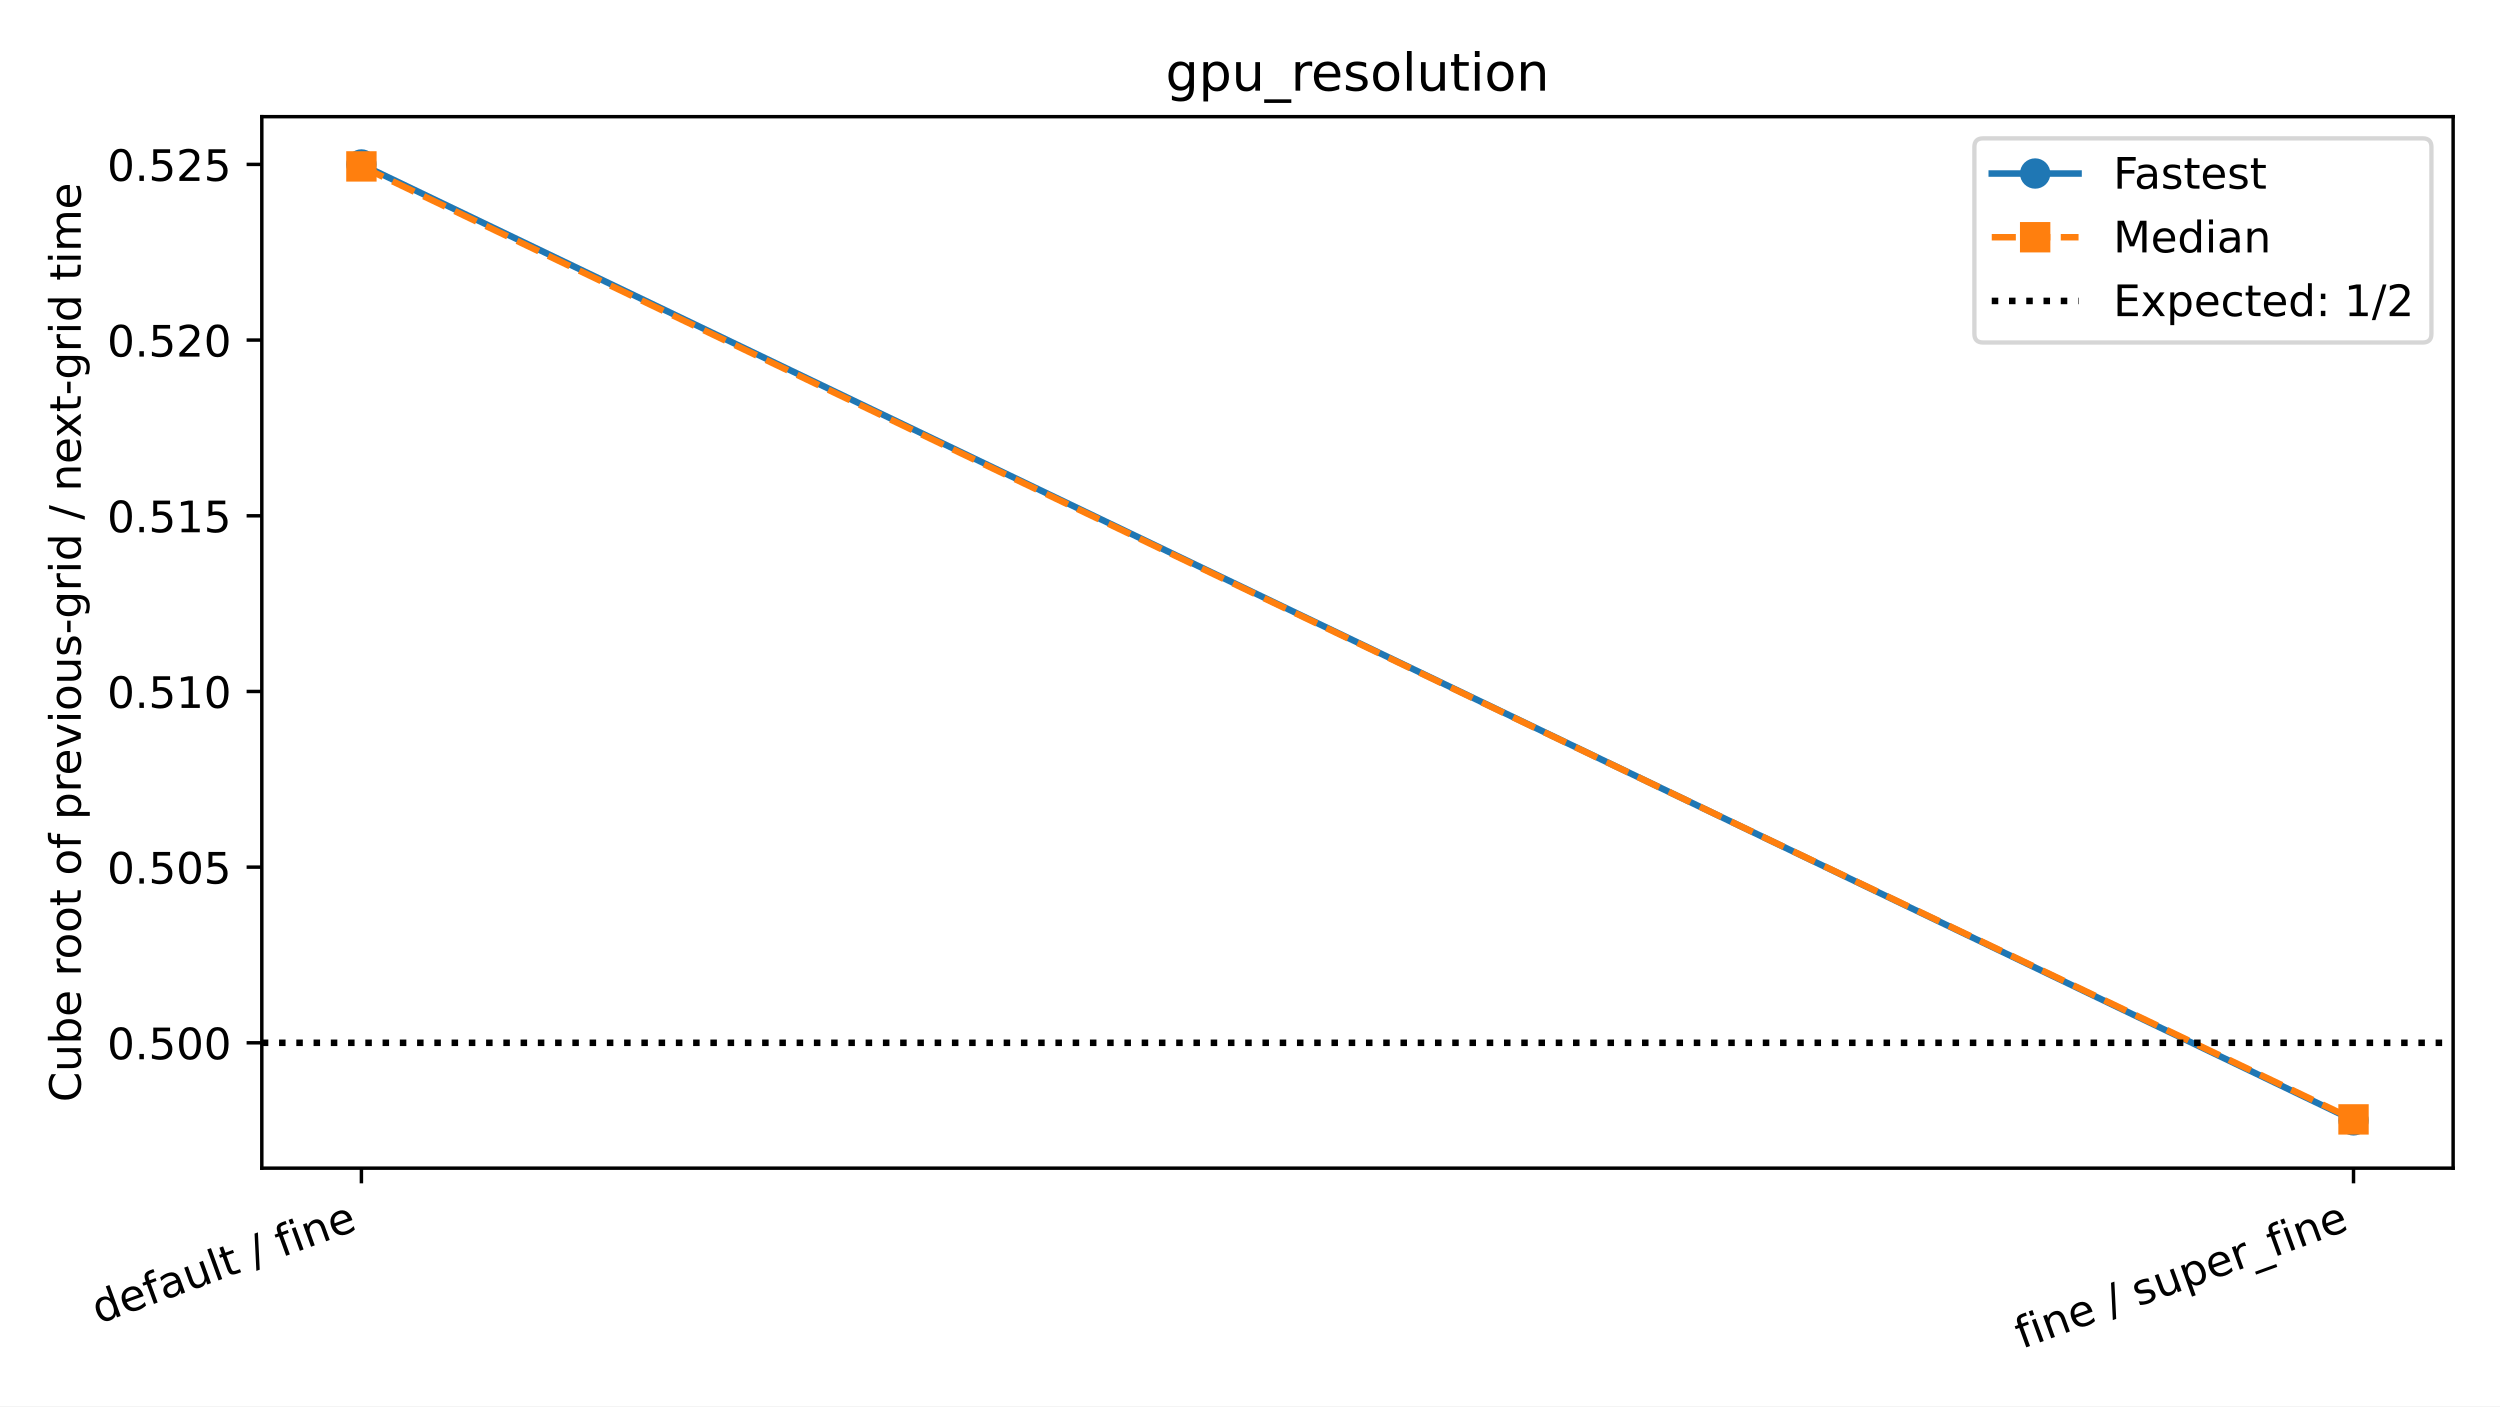
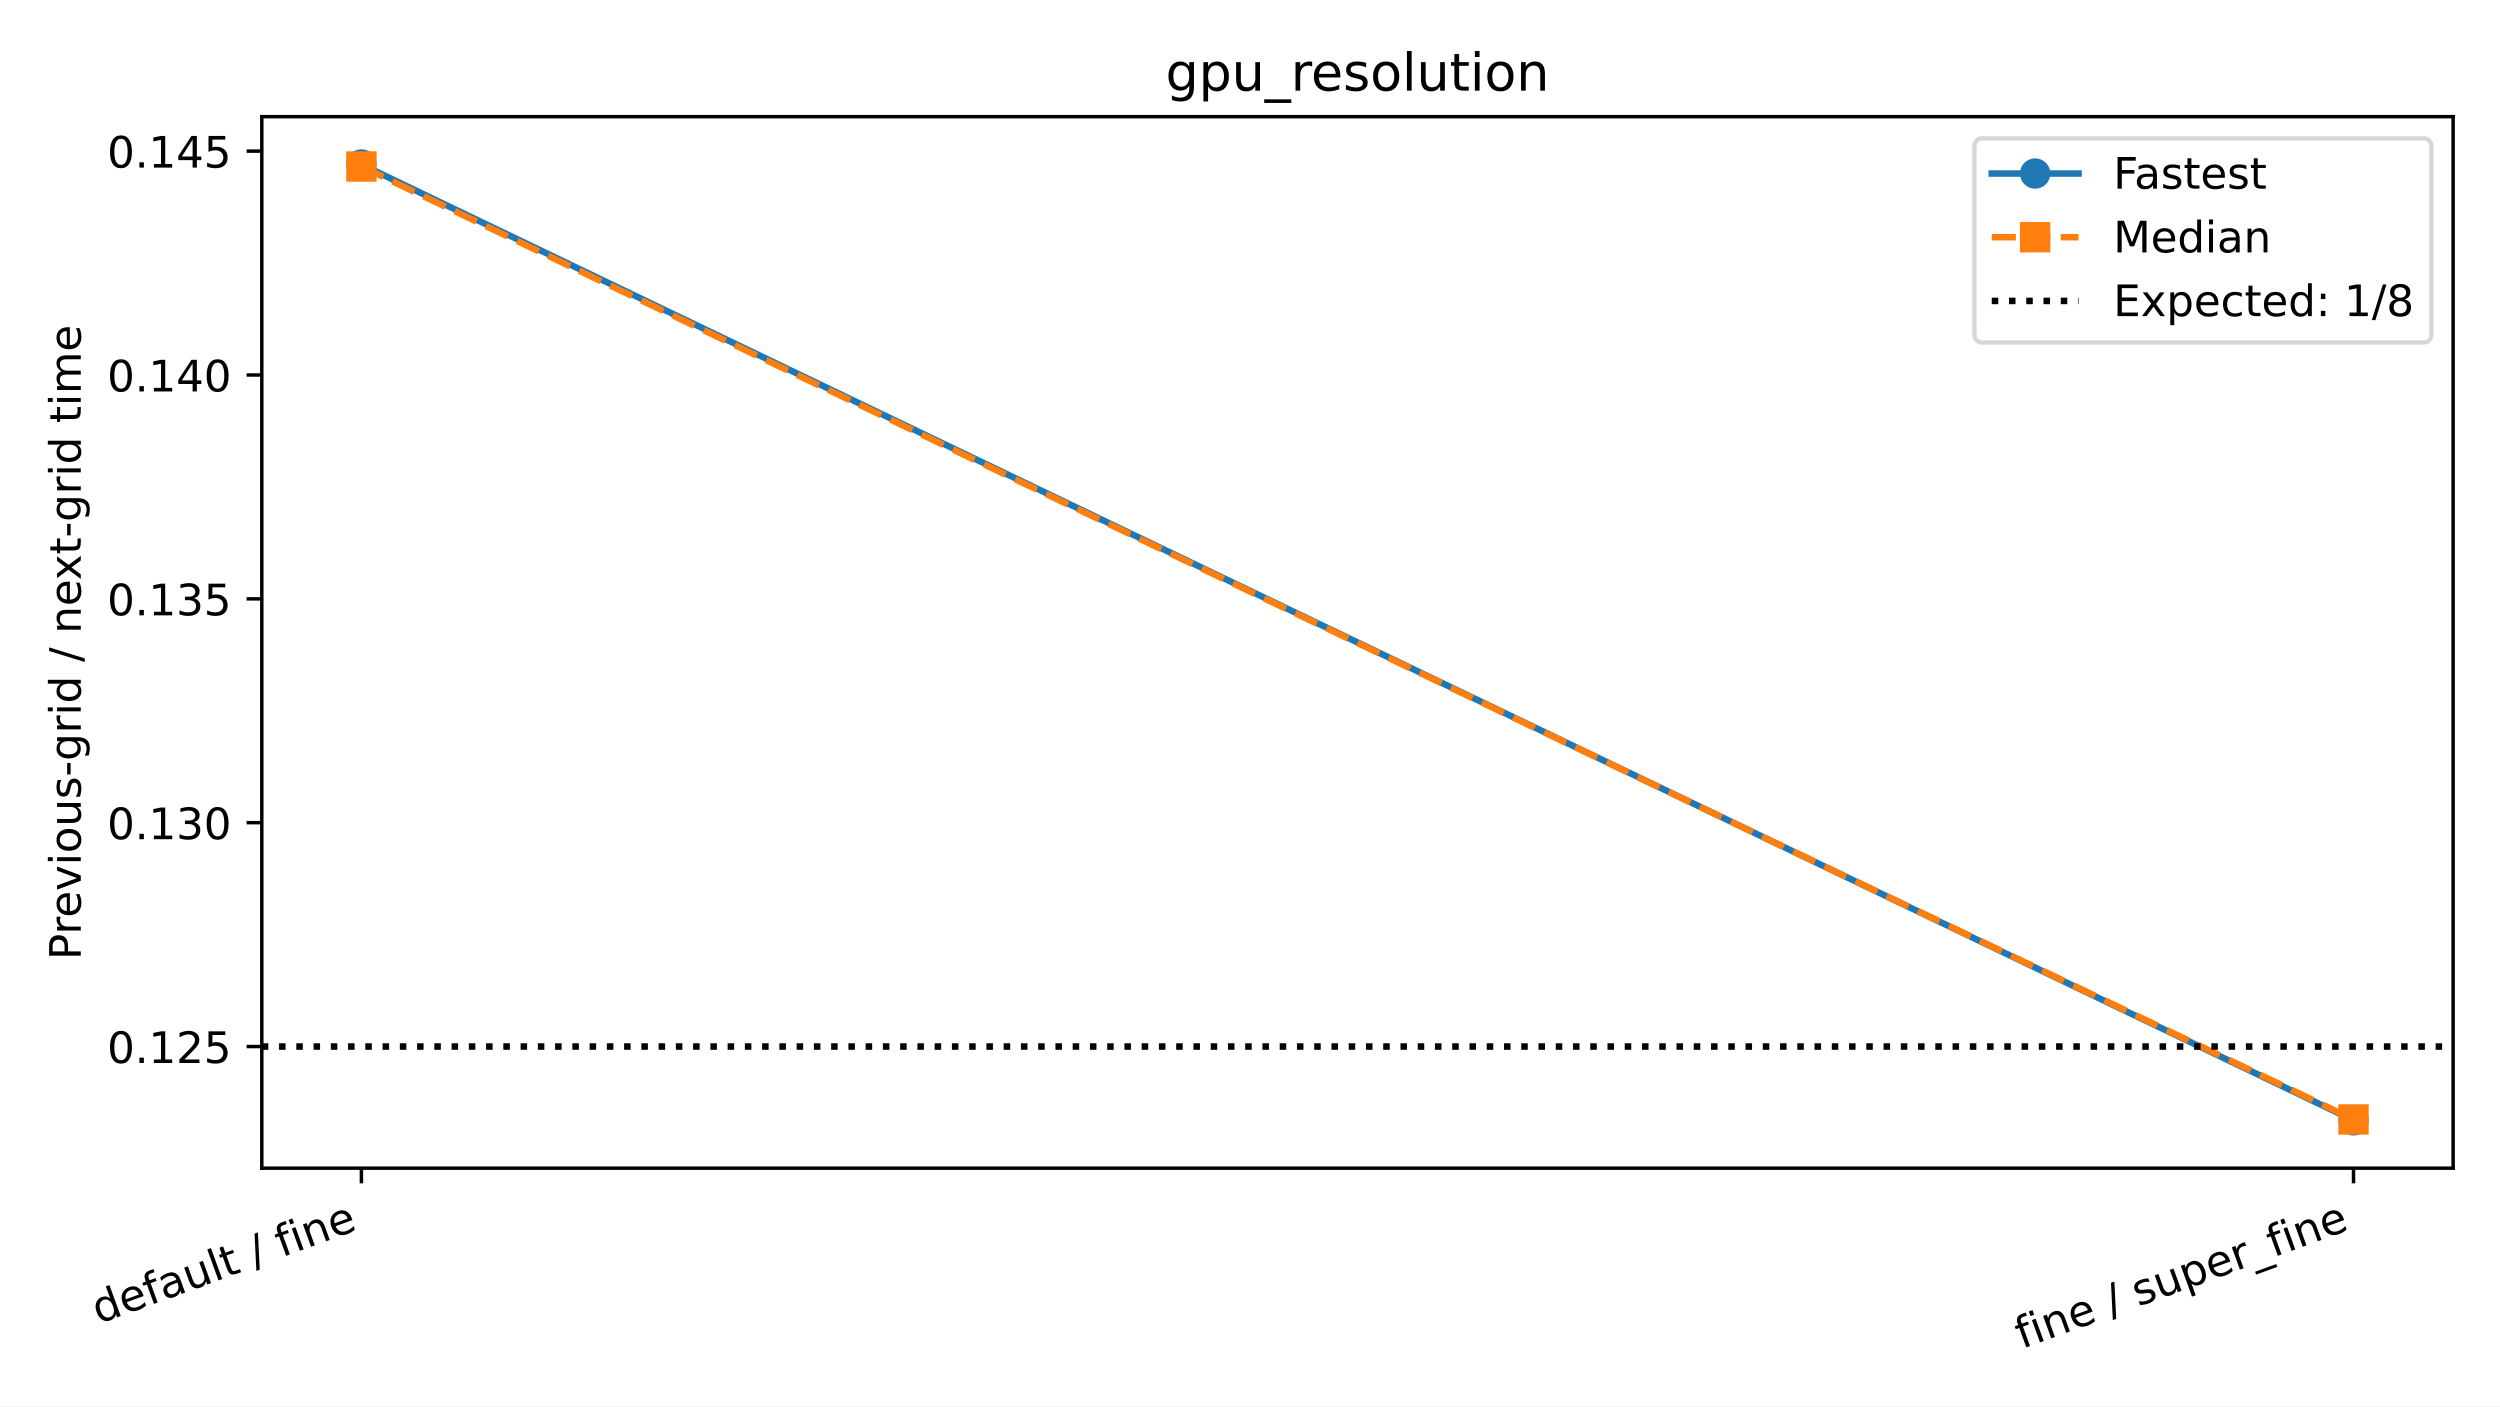
<svg xmlns="http://www.w3.org/2000/svg" xmlns:xlink="http://www.w3.org/1999/xlink" width="576pt" height="324pt" viewBox="0 0 576 324" version="1.1">
  <defs>
    <style type="text/css">*{stroke-linejoin: round; stroke-linecap: butt}</style>
  </defs>
  <g id="figure_1">
    <g id="patch_1">
      <path d="M 0 324 L 576 324 L 576 0 L 0 0 z " style="fill: #ffffff" />
    </g>
    <g id="axes_1">
      <g id="patch_2">
        <path d="M 60.32 269.145 L 565.2 269.145 L 565.2 26.88 L 60.32 26.88 z " style="fill: #ffffff" />
      </g>
      <g id="matplotlib.axis_1">
        <g id="xtick_1">
          <g id="line2d_1">
            <defs>
              <path id="m915a4b6a7f" d="M 0 0 L 0 3.5 " style="stroke: #000000; stroke-width: 0.8" />
            </defs>
            <g>
              <use xlink:href="#m915a4b6a7f" x="83.269" y="269.145" style="stroke: #000000; stroke-width: 0.8" />
            </g>
          </g>
          <g id="text_1">
            <text style="font-size: 10px; font-family: 'DejaVu Sans', 'Bitstream Vera Sans', 'Computer Modern Sans Serif', 'Lucida Grande', 'Verdana', 'Geneva', 'Lucid', 'Arial', 'Helvetica', 'Avant Garde', sans-serif" transform="translate(22.69938 305.0715) rotate(-20)">default / fine</text>
          </g>
        </g>
        <g id="xtick_2">
          <g id="line2d_2">
            <g>
              <use xlink:href="#m915a4b6a7f" x="542.251" y="269.145" style="stroke: #000000; stroke-width: 0.8" />
            </g>
          </g>
          <g id="text_2">
            <text style="font-size: 10px; font-family: 'DejaVu Sans', 'Bitstream Vera Sans', 'Computer Modern Sans Serif', 'Lucida Grande', 'Verdana', 'Geneva', 'Lucid', 'Arial', 'Helvetica', 'Avant Garde', sans-serif" transform="translate(465.8345 310.8046) rotate(-20)">fine / super_fine</text>
          </g>
        </g>
      </g>
      <g id="matplotlib.axis_2">
        <g id="ytick_1">
          <g id="line2d_3">
            <defs>
              <path id="mc665064905" d="M 0 0 L -3.5 0 " style="stroke: #000000; stroke-width: 0.8" />
            </defs>
            <g>
-               <use xlink:href="#mc665064905" x="60.32" y="240.257" style="stroke: #000000; stroke-width: 0.8" />
+               <use xlink:href="#mc665064905" x="60.32" y="241.124" style="stroke: #000000; stroke-width: 0.8" />
            </g>
          </g>
          <g id="text_3">
-             <text style="font-size: 10px; font-family: 'DejaVu Sans', 'Bitstream Vera Sans', 'Computer Modern Sans Serif', 'Lucida Grande', 'Verdana', 'Geneva', 'Lucid', 'Arial', 'Helvetica', 'Avant Garde', sans-serif; text-anchor: end" x="53.32" y="244.056" transform="rotate(-0 53.32 244.0564)">0.500</text>
+             <text style="font-size: 10px; font-family: 'DejaVu Sans', 'Bitstream Vera Sans', 'Computer Modern Sans Serif', 'Lucida Grande', 'Verdana', 'Geneva', 'Lucid', 'Arial', 'Helvetica', 'Avant Garde', sans-serif; text-anchor: end" x="53.32" y="244.924" transform="rotate(-0 53.32 244.9235)">0.125</text>
          </g>
        </g>
        <g id="ytick_2">
          <g id="line2d_4">
            <g>
-               <use xlink:href="#mc665064905" x="60.32" y="199.782" style="stroke: #000000; stroke-width: 0.8" />
+               <use xlink:href="#mc665064905" x="60.32" y="189.548" style="stroke: #000000; stroke-width: 0.8" />
            </g>
          </g>
          <g id="text_4">
-             <text style="font-size: 10px; font-family: 'DejaVu Sans', 'Bitstream Vera Sans', 'Computer Modern Sans Serif', 'Lucida Grande', 'Verdana', 'Geneva', 'Lucid', 'Arial', 'Helvetica', 'Avant Garde', sans-serif; text-anchor: end" x="53.32" y="203.582" transform="rotate(-0 53.32 203.5817)">0.505</text>
+             <text style="font-size: 10px; font-family: 'DejaVu Sans', 'Bitstream Vera Sans', 'Computer Modern Sans Serif', 'Lucida Grande', 'Verdana', 'Geneva', 'Lucid', 'Arial', 'Helvetica', 'Avant Garde', sans-serif; text-anchor: end" x="53.32" y="193.348" transform="rotate(-0 53.32 193.3476)">0.130</text>
          </g>
        </g>
        <g id="ytick_3">
          <g id="line2d_5">
            <g>
-               <use xlink:href="#mc665064905" x="60.32" y="159.308" style="stroke: #000000; stroke-width: 0.8" />
+               <use xlink:href="#mc665064905" x="60.32" y="137.973" style="stroke: #000000; stroke-width: 0.8" />
            </g>
          </g>
          <g id="text_5">
-             <text style="font-size: 10px; font-family: 'DejaVu Sans', 'Bitstream Vera Sans', 'Computer Modern Sans Serif', 'Lucida Grande', 'Verdana', 'Geneva', 'Lucid', 'Arial', 'Helvetica', 'Avant Garde', sans-serif; text-anchor: end" x="53.32" y="163.107" transform="rotate(-0 53.32 163.1069)">0.510</text>
+             <text style="font-size: 10px; font-family: 'DejaVu Sans', 'Bitstream Vera Sans', 'Computer Modern Sans Serif', 'Lucida Grande', 'Verdana', 'Geneva', 'Lucid', 'Arial', 'Helvetica', 'Avant Garde', sans-serif; text-anchor: end" x="53.32" y="141.772" transform="rotate(-0 53.32 141.7718)">0.135</text>
          </g>
        </g>
        <g id="ytick_4">
          <g id="line2d_6">
            <g>
-               <use xlink:href="#mc665064905" x="60.32" y="118.833" style="stroke: #000000; stroke-width: 0.8" />
+               <use xlink:href="#mc665064905" x="60.32" y="86.397" style="stroke: #000000; stroke-width: 0.8" />
            </g>
          </g>
          <g id="text_6">
-             <text style="font-size: 10px; font-family: 'DejaVu Sans', 'Bitstream Vera Sans', 'Computer Modern Sans Serif', 'Lucida Grande', 'Verdana', 'Geneva', 'Lucid', 'Arial', 'Helvetica', 'Avant Garde', sans-serif; text-anchor: end" x="53.32" y="122.632" transform="rotate(-0 53.32 122.6322)">0.515</text>
+             <text style="font-size: 10px; font-family: 'DejaVu Sans', 'Bitstream Vera Sans', 'Computer Modern Sans Serif', 'Lucida Grande', 'Verdana', 'Geneva', 'Lucid', 'Arial', 'Helvetica', 'Avant Garde', sans-serif; text-anchor: end" x="53.32" y="90.196" transform="rotate(-0 53.32 90.19588)">0.140</text>
          </g>
        </g>
        <g id="ytick_5">
          <g id="line2d_7">
            <g>
-               <use xlink:href="#mc665064905" x="60.32" y="78.358" style="stroke: #000000; stroke-width: 0.8" />
+               <use xlink:href="#mc665064905" x="60.32" y="34.821" style="stroke: #000000; stroke-width: 0.8" />
            </g>
          </g>
          <g id="text_7">
-             <text style="font-size: 10px; font-family: 'DejaVu Sans', 'Bitstream Vera Sans', 'Computer Modern Sans Serif', 'Lucida Grande', 'Verdana', 'Geneva', 'Lucid', 'Arial', 'Helvetica', 'Avant Garde', sans-serif; text-anchor: end" x="53.32" y="82.157" transform="rotate(-0 53.32 82.1575)">0.520</text>
+             <text style="font-size: 10px; font-family: 'DejaVu Sans', 'Bitstream Vera Sans', 'Computer Modern Sans Serif', 'Lucida Grande', 'Verdana', 'Geneva', 'Lucid', 'Arial', 'Helvetica', 'Avant Garde', sans-serif; text-anchor: end" x="53.32" y="38.62" transform="rotate(-0 53.32 38.62)">0.145</text>
          </g>
        </g>
-         <g id="ytick_6">
-           <g id="line2d_8">
-             <g>
-               <use xlink:href="#mc665064905" x="60.32" y="37.884" style="stroke: #000000; stroke-width: 0.8" />
-             </g>
-           </g>
-           <g id="text_8">
-             <text style="font-size: 10px; font-family: 'DejaVu Sans', 'Bitstream Vera Sans', 'Computer Modern Sans Serif', 'Lucida Grande', 'Verdana', 'Geneva', 'Lucid', 'Arial', 'Helvetica', 'Avant Garde', sans-serif; text-anchor: end" x="53.32" y="41.683" transform="rotate(-0 53.32 41.68278)">0.525</text>
-           </g>
-         </g>
-         <g id="text_9">
-           <text style="font-size: 10px; font-family: 'DejaVu Sans', 'Bitstream Vera Sans', 'Computer Modern Sans Serif', 'Lucida Grande', 'Verdana', 'Geneva', 'Lucid', 'Arial', 'Helvetica', 'Avant Garde', sans-serif; text-anchor: middle" x="18.612" y="148.012" transform="rotate(-90 18.61219 148.0123)">Cube root of previous-grid / next-grid time</text>
+         <g id="text_8">
+           <text style="font-size: 10px; font-family: 'DejaVu Sans', 'Bitstream Vera Sans', 'Computer Modern Sans Serif', 'Lucida Grande', 'Verdana', 'Geneva', 'Lucid', 'Arial', 'Helvetica', 'Avant Garde', sans-serif; text-anchor: middle" x="18.612" y="148.012" transform="rotate(-90 18.61219 148.0123)">Previous-grid / next-grid time</text>
        </g>
      </g>
-       <g id="line2d_9">
+       <g id="line2d_8">
        <path d="M 83.269 37.892 L 542.251 258.133 " clip-path="url(#pea25905eb6)" style="fill: none; stroke: #1f77b4; stroke-width: 1.5; stroke-linecap: square" />
        <defs>
          <path id="mfb15104b4f" d="M 0 3 C 0.796 3 1.559 2.684 2.121 2.121 C 2.684 1.559 3 0.796 3 0 C 3 -0.796 2.684 -1.559 2.121 -2.121 C 1.559 -2.684 0.796 -3 0 -3 C -0.796 -3 -1.559 -2.684 -2.121 -2.121 C -2.684 -1.559 -3 -0.796 -3 0 C -3 0.796 -2.684 1.559 -2.121 2.121 C -1.559 2.684 -0.796 3 0 3 z " style="stroke: #1f77b4" />
        </defs>
        <g clip-path="url(#pea25905eb6)">
          <use xlink:href="#mfb15104b4f" x="83.269" y="37.892" style="fill: #1f77b4; stroke: #1f77b4" />
          <use xlink:href="#mfb15104b4f" x="542.251" y="258.133" style="fill: #1f77b4; stroke: #1f77b4" />
        </g>
      </g>
-       <g id="line2d_10">
-         <path d="M 83.269 38.34 L 542.251 257.91 " clip-path="url(#pea25905eb6)" style="fill: none; stroke-dasharray: 5.55,2.4; stroke-dashoffset: 0; stroke: #ff7f0e; stroke-width: 1.5" />
+       <g id="line2d_9">
+         <path d="M 83.269 38.364 L 542.251 257.922 " clip-path="url(#pea25905eb6)" style="fill: none; stroke-dasharray: 5.55,2.4; stroke-dashoffset: 0; stroke: #ff7f0e; stroke-width: 1.5" />
        <defs>
          <path id="m5a906554f0" d="M -3 3 L 3 3 L 3 -3 L -3 -3 z " style="stroke: #ff7f0e; stroke-linejoin: miter" />
        </defs>
        <g clip-path="url(#pea25905eb6)">
-           <use xlink:href="#m5a906554f0" x="83.269" y="38.34" style="fill: #ff7f0e; stroke: #ff7f0e; stroke-linejoin: miter" />
-           <use xlink:href="#m5a906554f0" x="542.251" y="257.91" style="fill: #ff7f0e; stroke: #ff7f0e; stroke-linejoin: miter" />
+           <use xlink:href="#m5a906554f0" x="83.269" y="38.364" style="fill: #ff7f0e; stroke: #ff7f0e; stroke-linejoin: miter" />
+           <use xlink:href="#m5a906554f0" x="542.251" y="257.922" style="fill: #ff7f0e; stroke: #ff7f0e; stroke-linejoin: miter" />
        </g>
      </g>
-       <g id="line2d_11">
-         <path d="M 60.32 240.257 L 565.2 240.257 " clip-path="url(#pea25905eb6)" style="fill: none; stroke-dasharray: 1.5,2.475; stroke-dashoffset: 0; stroke: #000000; stroke-width: 1.5" />
+       <g id="line2d_10">
+         <path d="M 60.32 241.124 L 565.2 241.124 " clip-path="url(#pea25905eb6)" style="fill: none; stroke-dasharray: 1.5,2.475; stroke-dashoffset: 0; stroke: #000000; stroke-width: 1.5" />
      </g>
      <g id="patch_3">
        <path d="M 60.32 269.145 L 60.32 26.88 " style="fill: none; stroke: #000000; stroke-width: 0.8; stroke-linejoin: miter; stroke-linecap: square" />
      </g>
      <g id="patch_4">
        <path d="M 565.2 269.145 L 565.2 26.88 " style="fill: none; stroke: #000000; stroke-width: 0.8; stroke-linejoin: miter; stroke-linecap: square" />
      </g>
      <g id="patch_5">
        <path d="M 60.32 269.145 L 565.2 269.145 " style="fill: none; stroke: #000000; stroke-width: 0.8; stroke-linejoin: miter; stroke-linecap: square" />
      </g>
      <g id="patch_6">
        <path d="M 60.32 26.88 L 565.2 26.88 " style="fill: none; stroke: #000000; stroke-width: 0.8; stroke-linejoin: miter; stroke-linecap: square" />
      </g>
-       <g id="text_10">
+       <g id="text_9">
        <text style="font-size: 12px; font-family: 'DejaVu Sans', 'Bitstream Vera Sans', 'Computer Modern Sans Serif', 'Lucida Grande', 'Verdana', 'Geneva', 'Lucid', 'Arial', 'Helvetica', 'Avant Garde', sans-serif; text-anchor: middle" x="312.76" y="20.88" transform="rotate(-0 312.76 20.88)">gpu_resolution</text>
      </g>
      <g id="legend_1">
        <g id="patch_7">
          <path d="M 456.9 78.914 L 558.2 78.914 Q 560.2 78.914 560.2 76.914 L 560.2 33.88 Q 560.2 31.88 558.2 31.88 L 456.9 31.88 Q 454.9 31.88 454.9 33.88 L 454.9 76.914 Q 454.9 78.914 456.9 78.914 z " style="fill: #ffffff; opacity: 0.8; stroke: #cccccc; stroke-linejoin: miter" />
        </g>
-         <g id="line2d_12">
+         <g id="line2d_11">
          <path d="M 458.9 39.978 L 468.9 39.978 L 478.9 39.978 " style="fill: none; stroke: #1f77b4; stroke-width: 1.5; stroke-linecap: square" />
          <g>
            <use xlink:href="#mfb15104b4f" x="468.9" y="39.978" style="fill: #1f77b4; stroke: #1f77b4" />
          </g>
        </g>
-         <g id="text_11">
+         <g id="text_10">
          <text style="font-size: 10px; font-family: 'DejaVu Sans', 'Bitstream Vera Sans', 'Computer Modern Sans Serif', 'Lucida Grande', 'Verdana', 'Geneva', 'Lucid', 'Arial', 'Helvetica', 'Avant Garde', sans-serif; text-anchor: start" x="486.9" y="43.478" transform="rotate(-0 486.9 43.47844)">Fastest</text>
        </g>
-         <g id="line2d_13">
+         <g id="line2d_12">
          <path d="M 458.9 54.657 L 468.9 54.657 L 478.9 54.657 " style="fill: none; stroke-dasharray: 5.55,2.4; stroke-dashoffset: 0; stroke: #ff7f0e; stroke-width: 1.5" />
          <g>
            <use xlink:href="#m5a906554f0" x="468.9" y="54.657" style="fill: #ff7f0e; stroke: #ff7f0e; stroke-linejoin: miter" />
          </g>
        </g>
-         <g id="text_12">
+         <g id="text_11">
          <text style="font-size: 10px; font-family: 'DejaVu Sans', 'Bitstream Vera Sans', 'Computer Modern Sans Serif', 'Lucida Grande', 'Verdana', 'Geneva', 'Lucid', 'Arial', 'Helvetica', 'Avant Garde', sans-serif; text-anchor: start" x="486.9" y="58.157" transform="rotate(-0 486.9 58.15656)">Median</text>
        </g>
-         <g id="line2d_14">
+         <g id="line2d_13">
          <path d="M 458.9 69.335 L 468.9 69.335 L 478.9 69.335 " style="fill: none; stroke-dasharray: 1.5,2.475; stroke-dashoffset: 0; stroke: #000000; stroke-width: 1.5" />
        </g>
-         <g id="text_13">
-           <text style="font-size: 10px; font-family: 'DejaVu Sans', 'Bitstream Vera Sans', 'Computer Modern Sans Serif', 'Lucida Grande', 'Verdana', 'Geneva', 'Lucid', 'Arial', 'Helvetica', 'Avant Garde', sans-serif; text-anchor: start" x="486.9" y="72.835" transform="rotate(-0 486.9 72.83469)">Expected: 1/2</text>
+         <g id="text_12">
+           <text style="font-size: 10px; font-family: 'DejaVu Sans', 'Bitstream Vera Sans', 'Computer Modern Sans Serif', 'Lucida Grande', 'Verdana', 'Geneva', 'Lucid', 'Arial', 'Helvetica', 'Avant Garde', sans-serif; text-anchor: start" x="486.9" y="72.835" transform="rotate(-0 486.9 72.83469)">Expected: 1/8</text>
        </g>
      </g>
    </g>
  </g>
  <defs>
    <clipPath id="pea25905eb6">
      <rect x="60.32" y="26.88" width="504.88" height="242.265" />
    </clipPath>
  </defs>
</svg>
